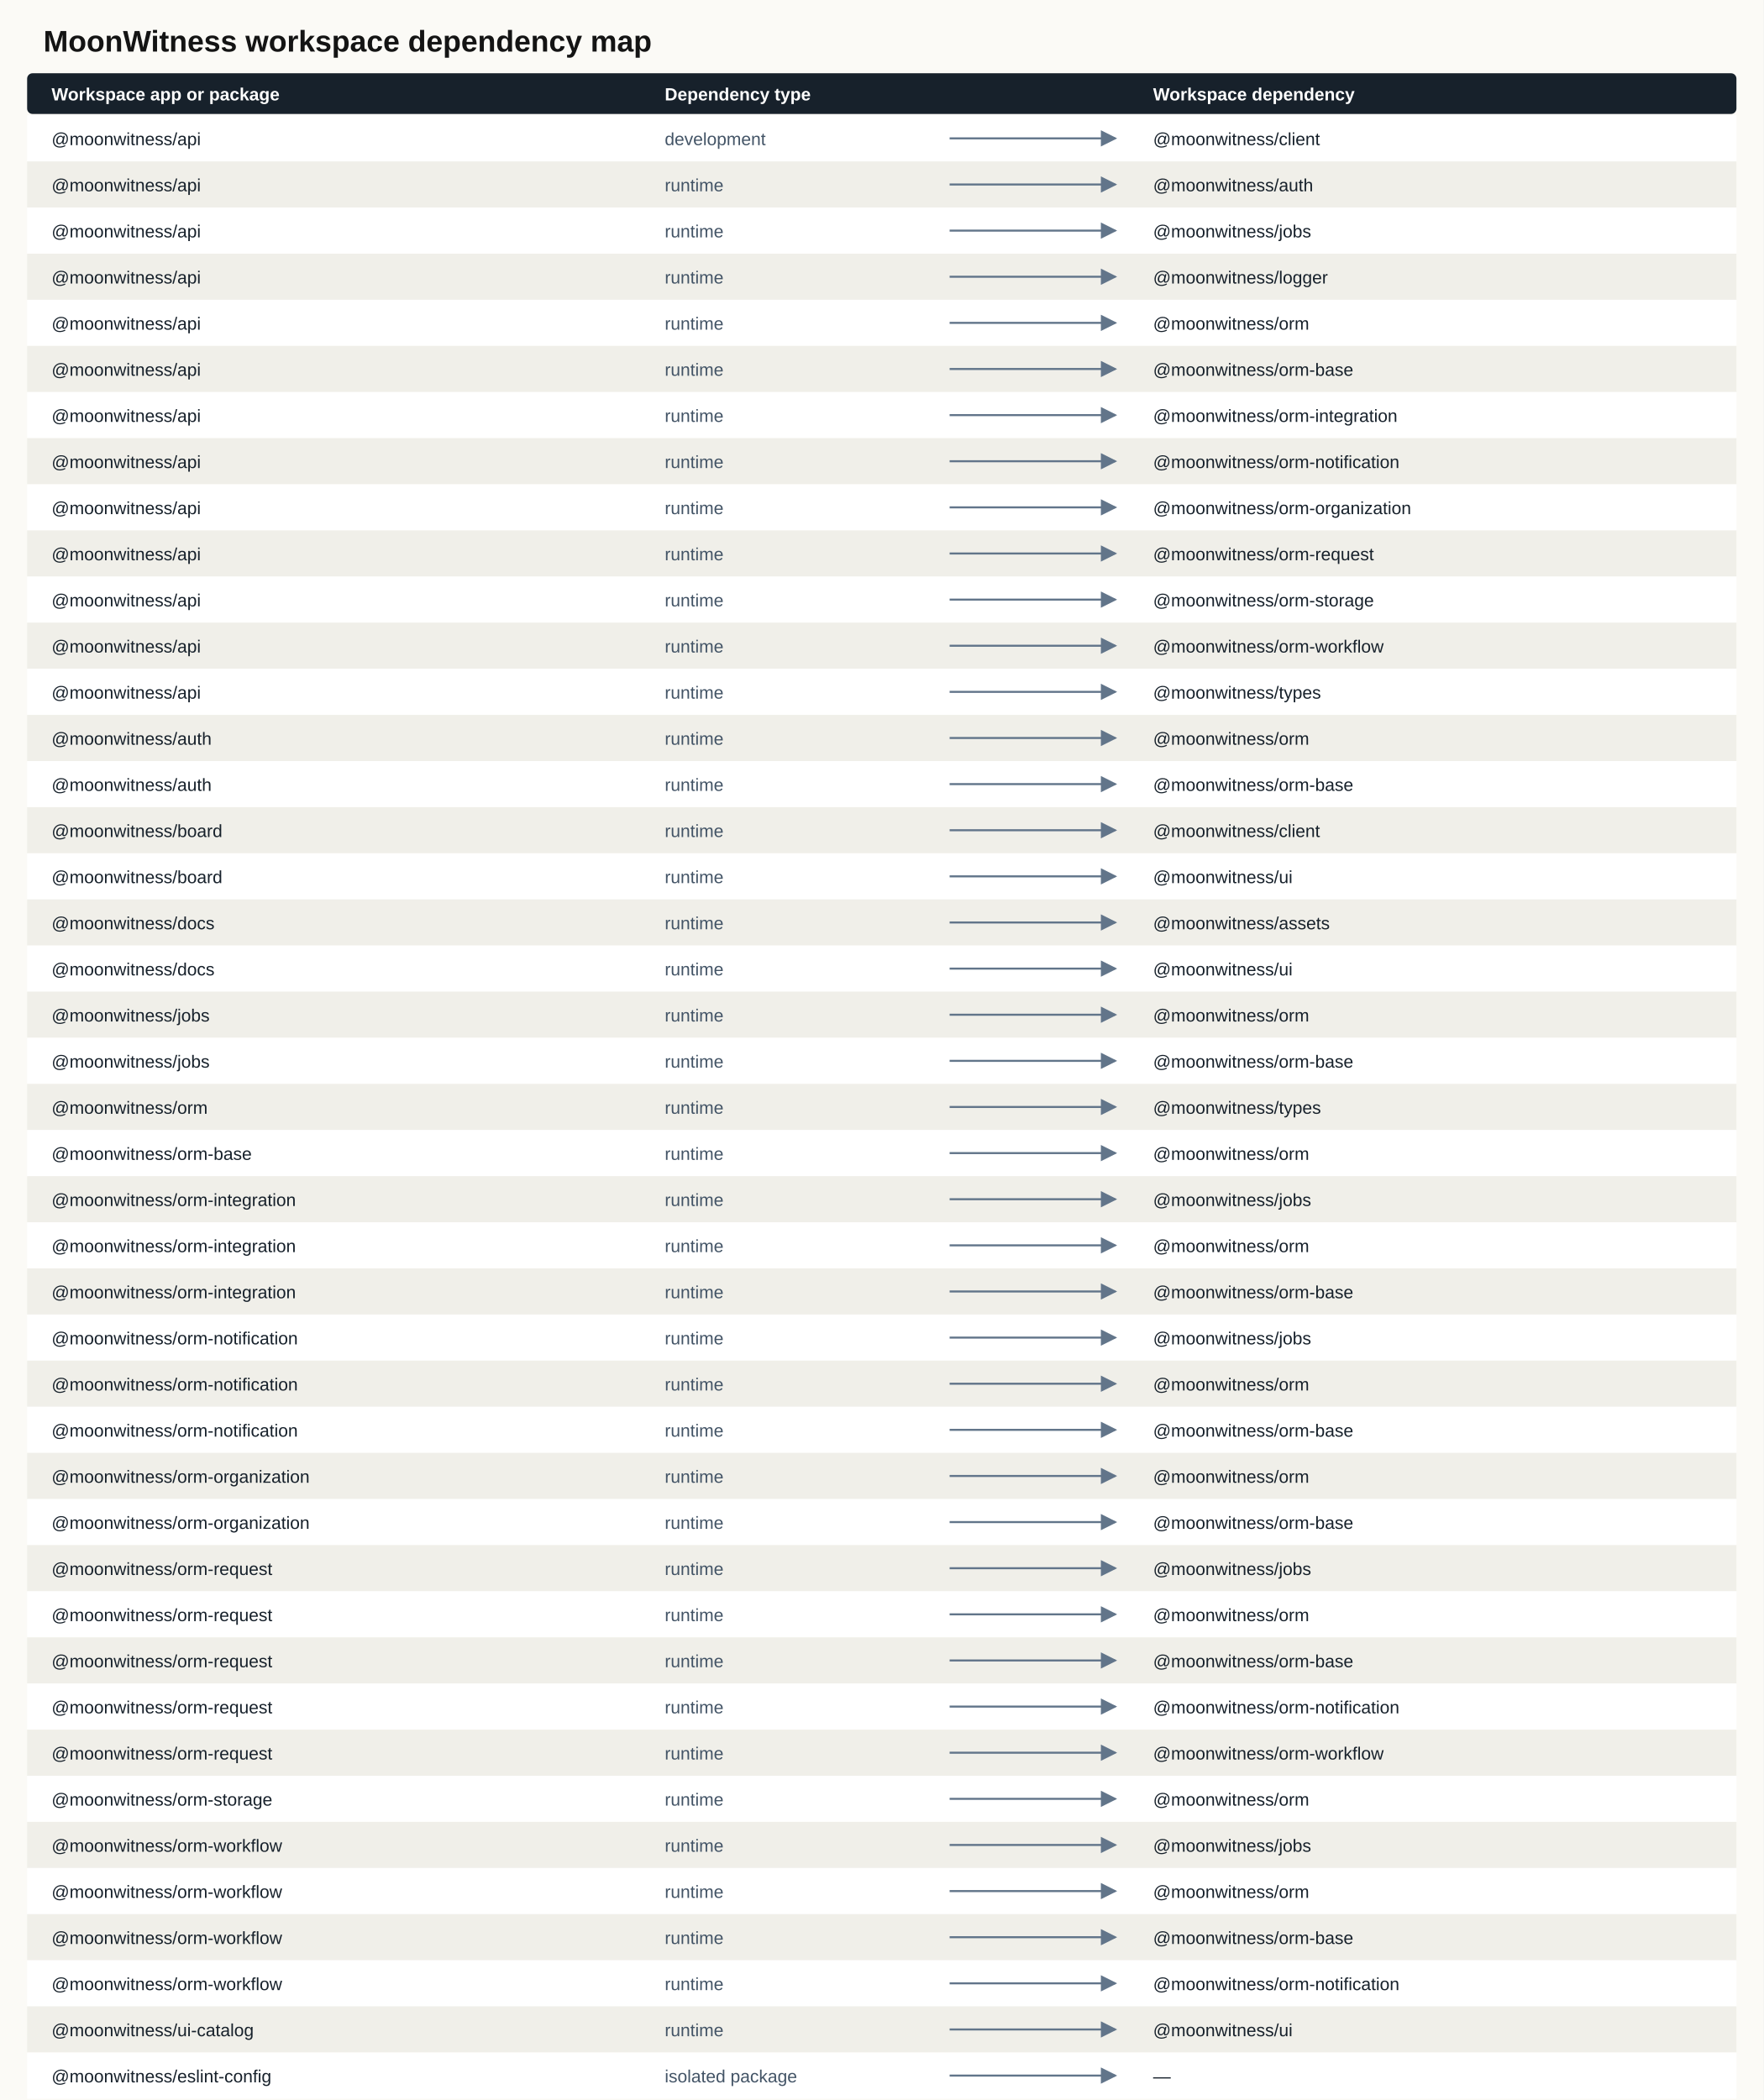
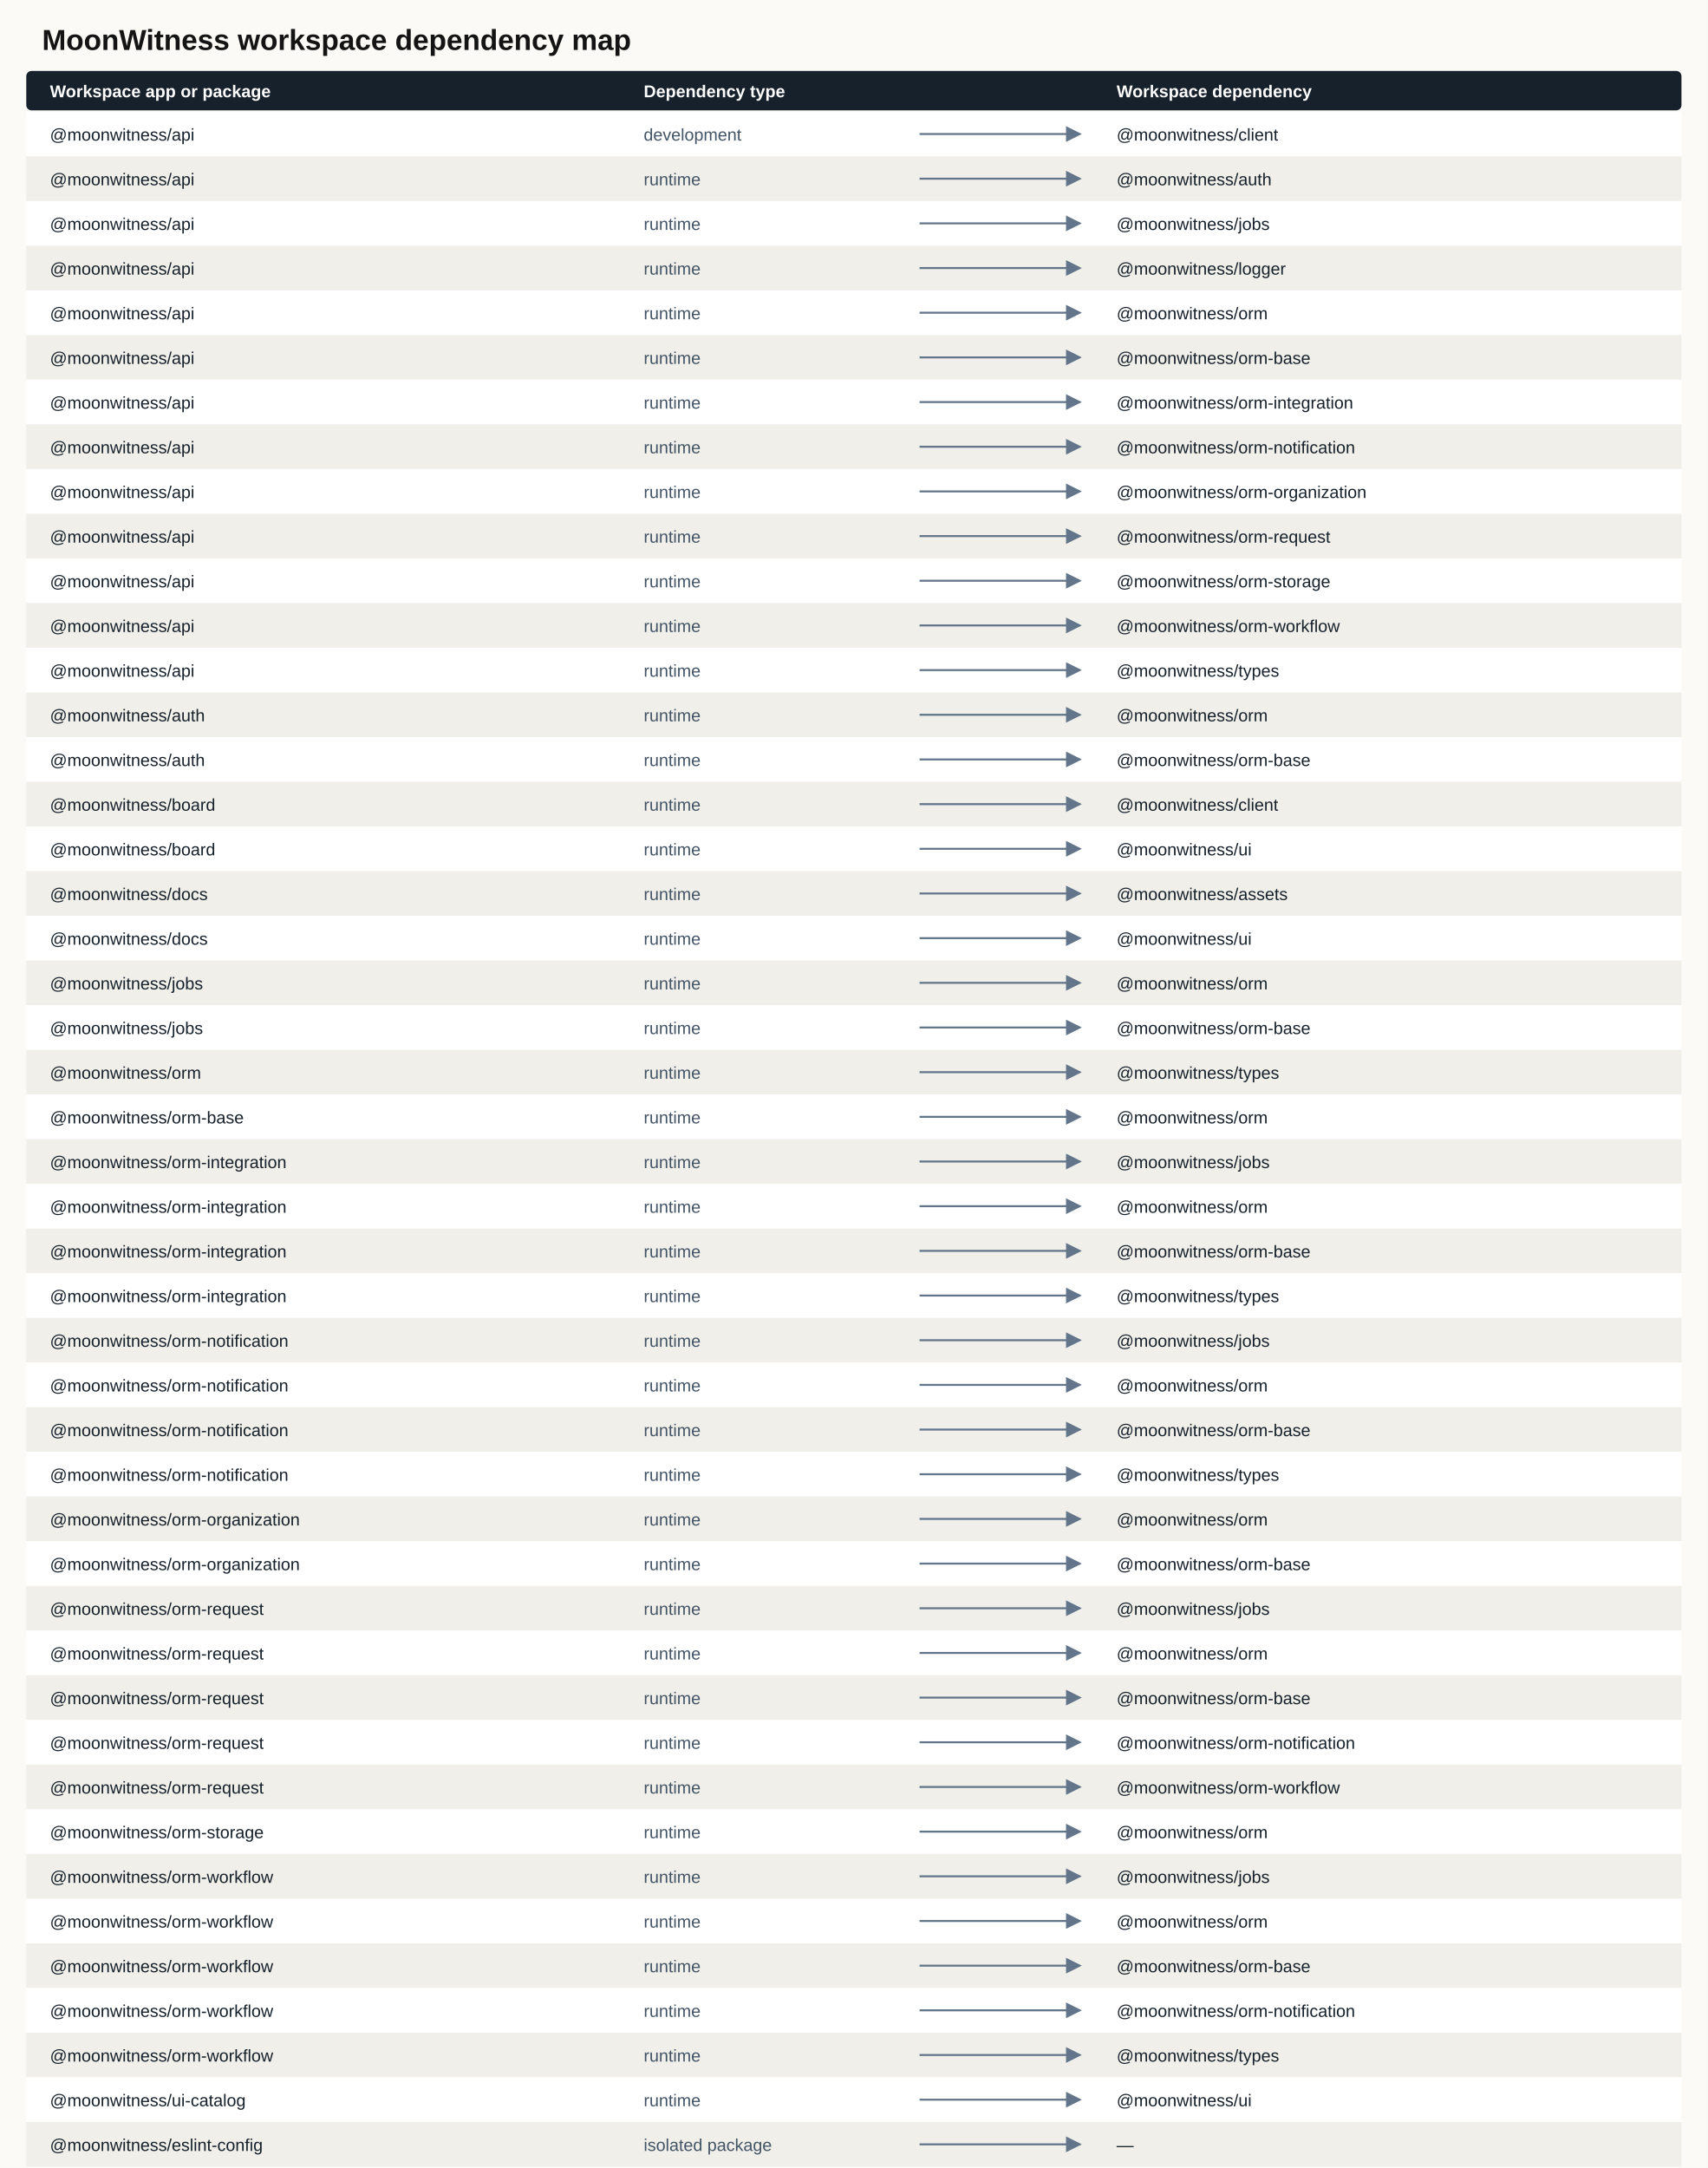
- <svg xmlns="http://www.w3.org/2000/svg" viewBox="0 0 1300 1548" role="img" aria-labelledby="diagram-title diagram-description">
+ <svg xmlns="http://www.w3.org/2000/svg" viewBox="0 0 1300 1650" role="img" aria-labelledby="diagram-title diagram-description">
  <rect width="100%" height="100%" fill="#fbfaf6" />
  <text x="32" y="38" fill="#141414" font-family="Arial,sans-serif" font-size="22" font-weight="700">MoonWitness workspace dependency map</text>
  <defs>
    <marker id="arrow" markerWidth="8" markerHeight="8" refX="7" refY="4" orient="auto">
      <path d="M 0 0 L 8 4 L 0 8 z" fill="#62758a" />
    </marker>
  </defs>
  <rect x="20" y="54" width="1260" height="30" rx="4" fill="#17212b" />
  <text x="38" y="74" fill="#ffffff" font-family="Arial,sans-serif" font-size="13" font-weight="700">Workspace app or package</text>
  <text x="490" y="74" fill="#ffffff" font-family="Arial,sans-serif" font-size="13" font-weight="700">Dependency type</text>
  <text x="850" y="74" fill="#ffffff" font-family="Arial,sans-serif" font-size="13" font-weight="700">Workspace dependency</text>
  <g>
    <rect x="20" y="85" width="1260" height="34" fill="#ffffff" />
    <text x="38" y="107" fill="#17212b" font-family="Arial,sans-serif" font-size="13">@moonwitness/api</text>
    <text x="490" y="107" fill="#435466" font-family="Arial,sans-serif" font-size="13">development</text>
    <path d="M 700 102 H 822" fill="none" stroke="#62758a" stroke-width="1.5" marker-end="url(#arrow)" />
    <text x="850" y="107" fill="#17212b" font-family="Arial,sans-serif" font-size="13">@moonwitness/client</text>
  </g>
  <g>
    <rect x="20" y="119" width="1260" height="34" fill="#f0efe9" />
    <text x="38" y="141" fill="#17212b" font-family="Arial,sans-serif" font-size="13">@moonwitness/api</text>
    <text x="490" y="141" fill="#435466" font-family="Arial,sans-serif" font-size="13">runtime</text>
    <path d="M 700 136 H 822" fill="none" stroke="#62758a" stroke-width="1.5" marker-end="url(#arrow)" />
    <text x="850" y="141" fill="#17212b" font-family="Arial,sans-serif" font-size="13">@moonwitness/auth</text>
  </g>
  <g>
    <rect x="20" y="153" width="1260" height="34" fill="#ffffff" />
    <text x="38" y="175" fill="#17212b" font-family="Arial,sans-serif" font-size="13">@moonwitness/api</text>
    <text x="490" y="175" fill="#435466" font-family="Arial,sans-serif" font-size="13">runtime</text>
    <path d="M 700 170 H 822" fill="none" stroke="#62758a" stroke-width="1.5" marker-end="url(#arrow)" />
    <text x="850" y="175" fill="#17212b" font-family="Arial,sans-serif" font-size="13">@moonwitness/jobs</text>
  </g>
  <g>
    <rect x="20" y="187" width="1260" height="34" fill="#f0efe9" />
    <text x="38" y="209" fill="#17212b" font-family="Arial,sans-serif" font-size="13">@moonwitness/api</text>
    <text x="490" y="209" fill="#435466" font-family="Arial,sans-serif" font-size="13">runtime</text>
    <path d="M 700 204 H 822" fill="none" stroke="#62758a" stroke-width="1.5" marker-end="url(#arrow)" />
    <text x="850" y="209" fill="#17212b" font-family="Arial,sans-serif" font-size="13">@moonwitness/logger</text>
  </g>
  <g>
    <rect x="20" y="221" width="1260" height="34" fill="#ffffff" />
    <text x="38" y="243" fill="#17212b" font-family="Arial,sans-serif" font-size="13">@moonwitness/api</text>
    <text x="490" y="243" fill="#435466" font-family="Arial,sans-serif" font-size="13">runtime</text>
    <path d="M 700 238 H 822" fill="none" stroke="#62758a" stroke-width="1.5" marker-end="url(#arrow)" />
    <text x="850" y="243" fill="#17212b" font-family="Arial,sans-serif" font-size="13">@moonwitness/orm</text>
  </g>
  <g>
    <rect x="20" y="255" width="1260" height="34" fill="#f0efe9" />
    <text x="38" y="277" fill="#17212b" font-family="Arial,sans-serif" font-size="13">@moonwitness/api</text>
    <text x="490" y="277" fill="#435466" font-family="Arial,sans-serif" font-size="13">runtime</text>
    <path d="M 700 272 H 822" fill="none" stroke="#62758a" stroke-width="1.5" marker-end="url(#arrow)" />
    <text x="850" y="277" fill="#17212b" font-family="Arial,sans-serif" font-size="13">@moonwitness/orm-base</text>
  </g>
  <g>
    <rect x="20" y="289" width="1260" height="34" fill="#ffffff" />
    <text x="38" y="311" fill="#17212b" font-family="Arial,sans-serif" font-size="13">@moonwitness/api</text>
    <text x="490" y="311" fill="#435466" font-family="Arial,sans-serif" font-size="13">runtime</text>
    <path d="M 700 306 H 822" fill="none" stroke="#62758a" stroke-width="1.5" marker-end="url(#arrow)" />
    <text x="850" y="311" fill="#17212b" font-family="Arial,sans-serif" font-size="13">@moonwitness/orm-integration</text>
  </g>
  <g>
    <rect x="20" y="323" width="1260" height="34" fill="#f0efe9" />
    <text x="38" y="345" fill="#17212b" font-family="Arial,sans-serif" font-size="13">@moonwitness/api</text>
    <text x="490" y="345" fill="#435466" font-family="Arial,sans-serif" font-size="13">runtime</text>
    <path d="M 700 340 H 822" fill="none" stroke="#62758a" stroke-width="1.5" marker-end="url(#arrow)" />
    <text x="850" y="345" fill="#17212b" font-family="Arial,sans-serif" font-size="13">@moonwitness/orm-notification</text>
  </g>
  <g>
    <rect x="20" y="357" width="1260" height="34" fill="#ffffff" />
    <text x="38" y="379" fill="#17212b" font-family="Arial,sans-serif" font-size="13">@moonwitness/api</text>
    <text x="490" y="379" fill="#435466" font-family="Arial,sans-serif" font-size="13">runtime</text>
    <path d="M 700 374 H 822" fill="none" stroke="#62758a" stroke-width="1.5" marker-end="url(#arrow)" />
    <text x="850" y="379" fill="#17212b" font-family="Arial,sans-serif" font-size="13">@moonwitness/orm-organization</text>
  </g>
  <g>
    <rect x="20" y="391" width="1260" height="34" fill="#f0efe9" />
    <text x="38" y="413" fill="#17212b" font-family="Arial,sans-serif" font-size="13">@moonwitness/api</text>
    <text x="490" y="413" fill="#435466" font-family="Arial,sans-serif" font-size="13">runtime</text>
    <path d="M 700 408 H 822" fill="none" stroke="#62758a" stroke-width="1.5" marker-end="url(#arrow)" />
    <text x="850" y="413" fill="#17212b" font-family="Arial,sans-serif" font-size="13">@moonwitness/orm-request</text>
  </g>
  <g>
    <rect x="20" y="425" width="1260" height="34" fill="#ffffff" />
    <text x="38" y="447" fill="#17212b" font-family="Arial,sans-serif" font-size="13">@moonwitness/api</text>
    <text x="490" y="447" fill="#435466" font-family="Arial,sans-serif" font-size="13">runtime</text>
    <path d="M 700 442 H 822" fill="none" stroke="#62758a" stroke-width="1.5" marker-end="url(#arrow)" />
    <text x="850" y="447" fill="#17212b" font-family="Arial,sans-serif" font-size="13">@moonwitness/orm-storage</text>
  </g>
  <g>
    <rect x="20" y="459" width="1260" height="34" fill="#f0efe9" />
    <text x="38" y="481" fill="#17212b" font-family="Arial,sans-serif" font-size="13">@moonwitness/api</text>
    <text x="490" y="481" fill="#435466" font-family="Arial,sans-serif" font-size="13">runtime</text>
    <path d="M 700 476 H 822" fill="none" stroke="#62758a" stroke-width="1.5" marker-end="url(#arrow)" />
    <text x="850" y="481" fill="#17212b" font-family="Arial,sans-serif" font-size="13">@moonwitness/orm-workflow</text>
  </g>
  <g>
    <rect x="20" y="493" width="1260" height="34" fill="#ffffff" />
    <text x="38" y="515" fill="#17212b" font-family="Arial,sans-serif" font-size="13">@moonwitness/api</text>
    <text x="490" y="515" fill="#435466" font-family="Arial,sans-serif" font-size="13">runtime</text>
    <path d="M 700 510 H 822" fill="none" stroke="#62758a" stroke-width="1.5" marker-end="url(#arrow)" />
    <text x="850" y="515" fill="#17212b" font-family="Arial,sans-serif" font-size="13">@moonwitness/types</text>
  </g>
  <g>
    <rect x="20" y="527" width="1260" height="34" fill="#f0efe9" />
    <text x="38" y="549" fill="#17212b" font-family="Arial,sans-serif" font-size="13">@moonwitness/auth</text>
    <text x="490" y="549" fill="#435466" font-family="Arial,sans-serif" font-size="13">runtime</text>
    <path d="M 700 544 H 822" fill="none" stroke="#62758a" stroke-width="1.5" marker-end="url(#arrow)" />
    <text x="850" y="549" fill="#17212b" font-family="Arial,sans-serif" font-size="13">@moonwitness/orm</text>
  </g>
  <g>
    <rect x="20" y="561" width="1260" height="34" fill="#ffffff" />
    <text x="38" y="583" fill="#17212b" font-family="Arial,sans-serif" font-size="13">@moonwitness/auth</text>
    <text x="490" y="583" fill="#435466" font-family="Arial,sans-serif" font-size="13">runtime</text>
    <path d="M 700 578 H 822" fill="none" stroke="#62758a" stroke-width="1.5" marker-end="url(#arrow)" />
    <text x="850" y="583" fill="#17212b" font-family="Arial,sans-serif" font-size="13">@moonwitness/orm-base</text>
  </g>
  <g>
    <rect x="20" y="595" width="1260" height="34" fill="#f0efe9" />
    <text x="38" y="617" fill="#17212b" font-family="Arial,sans-serif" font-size="13">@moonwitness/board</text>
    <text x="490" y="617" fill="#435466" font-family="Arial,sans-serif" font-size="13">runtime</text>
    <path d="M 700 612 H 822" fill="none" stroke="#62758a" stroke-width="1.5" marker-end="url(#arrow)" />
    <text x="850" y="617" fill="#17212b" font-family="Arial,sans-serif" font-size="13">@moonwitness/client</text>
  </g>
  <g>
    <rect x="20" y="629" width="1260" height="34" fill="#ffffff" />
    <text x="38" y="651" fill="#17212b" font-family="Arial,sans-serif" font-size="13">@moonwitness/board</text>
    <text x="490" y="651" fill="#435466" font-family="Arial,sans-serif" font-size="13">runtime</text>
    <path d="M 700 646 H 822" fill="none" stroke="#62758a" stroke-width="1.5" marker-end="url(#arrow)" />
    <text x="850" y="651" fill="#17212b" font-family="Arial,sans-serif" font-size="13">@moonwitness/ui</text>
  </g>
  <g>
    <rect x="20" y="663" width="1260" height="34" fill="#f0efe9" />
    <text x="38" y="685" fill="#17212b" font-family="Arial,sans-serif" font-size="13">@moonwitness/docs</text>
    <text x="490" y="685" fill="#435466" font-family="Arial,sans-serif" font-size="13">runtime</text>
    <path d="M 700 680 H 822" fill="none" stroke="#62758a" stroke-width="1.5" marker-end="url(#arrow)" />
    <text x="850" y="685" fill="#17212b" font-family="Arial,sans-serif" font-size="13">@moonwitness/assets</text>
  </g>
  <g>
    <rect x="20" y="697" width="1260" height="34" fill="#ffffff" />
    <text x="38" y="719" fill="#17212b" font-family="Arial,sans-serif" font-size="13">@moonwitness/docs</text>
    <text x="490" y="719" fill="#435466" font-family="Arial,sans-serif" font-size="13">runtime</text>
    <path d="M 700 714 H 822" fill="none" stroke="#62758a" stroke-width="1.5" marker-end="url(#arrow)" />
    <text x="850" y="719" fill="#17212b" font-family="Arial,sans-serif" font-size="13">@moonwitness/ui</text>
  </g>
  <g>
    <rect x="20" y="731" width="1260" height="34" fill="#f0efe9" />
    <text x="38" y="753" fill="#17212b" font-family="Arial,sans-serif" font-size="13">@moonwitness/jobs</text>
    <text x="490" y="753" fill="#435466" font-family="Arial,sans-serif" font-size="13">runtime</text>
    <path d="M 700 748 H 822" fill="none" stroke="#62758a" stroke-width="1.5" marker-end="url(#arrow)" />
    <text x="850" y="753" fill="#17212b" font-family="Arial,sans-serif" font-size="13">@moonwitness/orm</text>
  </g>
  <g>
    <rect x="20" y="765" width="1260" height="34" fill="#ffffff" />
    <text x="38" y="787" fill="#17212b" font-family="Arial,sans-serif" font-size="13">@moonwitness/jobs</text>
    <text x="490" y="787" fill="#435466" font-family="Arial,sans-serif" font-size="13">runtime</text>
    <path d="M 700 782 H 822" fill="none" stroke="#62758a" stroke-width="1.5" marker-end="url(#arrow)" />
    <text x="850" y="787" fill="#17212b" font-family="Arial,sans-serif" font-size="13">@moonwitness/orm-base</text>
  </g>
  <g>
    <rect x="20" y="799" width="1260" height="34" fill="#f0efe9" />
    <text x="38" y="821" fill="#17212b" font-family="Arial,sans-serif" font-size="13">@moonwitness/orm</text>
    <text x="490" y="821" fill="#435466" font-family="Arial,sans-serif" font-size="13">runtime</text>
    <path d="M 700 816 H 822" fill="none" stroke="#62758a" stroke-width="1.5" marker-end="url(#arrow)" />
    <text x="850" y="821" fill="#17212b" font-family="Arial,sans-serif" font-size="13">@moonwitness/types</text>
  </g>
  <g>
    <rect x="20" y="833" width="1260" height="34" fill="#ffffff" />
    <text x="38" y="855" fill="#17212b" font-family="Arial,sans-serif" font-size="13">@moonwitness/orm-base</text>
    <text x="490" y="855" fill="#435466" font-family="Arial,sans-serif" font-size="13">runtime</text>
    <path d="M 700 850 H 822" fill="none" stroke="#62758a" stroke-width="1.5" marker-end="url(#arrow)" />
    <text x="850" y="855" fill="#17212b" font-family="Arial,sans-serif" font-size="13">@moonwitness/orm</text>
  </g>
  <g>
    <rect x="20" y="867" width="1260" height="34" fill="#f0efe9" />
    <text x="38" y="889" fill="#17212b" font-family="Arial,sans-serif" font-size="13">@moonwitness/orm-integration</text>
    <text x="490" y="889" fill="#435466" font-family="Arial,sans-serif" font-size="13">runtime</text>
    <path d="M 700 884 H 822" fill="none" stroke="#62758a" stroke-width="1.5" marker-end="url(#arrow)" />
    <text x="850" y="889" fill="#17212b" font-family="Arial,sans-serif" font-size="13">@moonwitness/jobs</text>
  </g>
  <g>
    <rect x="20" y="901" width="1260" height="34" fill="#ffffff" />
    <text x="38" y="923" fill="#17212b" font-family="Arial,sans-serif" font-size="13">@moonwitness/orm-integration</text>
    <text x="490" y="923" fill="#435466" font-family="Arial,sans-serif" font-size="13">runtime</text>
    <path d="M 700 918 H 822" fill="none" stroke="#62758a" stroke-width="1.5" marker-end="url(#arrow)" />
    <text x="850" y="923" fill="#17212b" font-family="Arial,sans-serif" font-size="13">@moonwitness/orm</text>
  </g>
  <g>
    <rect x="20" y="935" width="1260" height="34" fill="#f0efe9" />
    <text x="38" y="957" fill="#17212b" font-family="Arial,sans-serif" font-size="13">@moonwitness/orm-integration</text>
    <text x="490" y="957" fill="#435466" font-family="Arial,sans-serif" font-size="13">runtime</text>
    <path d="M 700 952 H 822" fill="none" stroke="#62758a" stroke-width="1.5" marker-end="url(#arrow)" />
    <text x="850" y="957" fill="#17212b" font-family="Arial,sans-serif" font-size="13">@moonwitness/orm-base</text>
  </g>
  <g>
    <rect x="20" y="969" width="1260" height="34" fill="#ffffff" />
-     <text x="38" y="991" fill="#17212b" font-family="Arial,sans-serif" font-size="13">@moonwitness/orm-notification</text>
+     <text x="38" y="991" fill="#17212b" font-family="Arial,sans-serif" font-size="13">@moonwitness/orm-integration</text>
    <text x="490" y="991" fill="#435466" font-family="Arial,sans-serif" font-size="13">runtime</text>
    <path d="M 700 986 H 822" fill="none" stroke="#62758a" stroke-width="1.5" marker-end="url(#arrow)" />
-     <text x="850" y="991" fill="#17212b" font-family="Arial,sans-serif" font-size="13">@moonwitness/jobs</text>
+     <text x="850" y="991" fill="#17212b" font-family="Arial,sans-serif" font-size="13">@moonwitness/types</text>
  </g>
  <g>
    <rect x="20" y="1003" width="1260" height="34" fill="#f0efe9" />
    <text x="38" y="1025" fill="#17212b" font-family="Arial,sans-serif" font-size="13">@moonwitness/orm-notification</text>
    <text x="490" y="1025" fill="#435466" font-family="Arial,sans-serif" font-size="13">runtime</text>
    <path d="M 700 1020 H 822" fill="none" stroke="#62758a" stroke-width="1.5" marker-end="url(#arrow)" />
-     <text x="850" y="1025" fill="#17212b" font-family="Arial,sans-serif" font-size="13">@moonwitness/orm</text>
+     <text x="850" y="1025" fill="#17212b" font-family="Arial,sans-serif" font-size="13">@moonwitness/jobs</text>
  </g>
  <g>
    <rect x="20" y="1037" width="1260" height="34" fill="#ffffff" />
    <text x="38" y="1059" fill="#17212b" font-family="Arial,sans-serif" font-size="13">@moonwitness/orm-notification</text>
    <text x="490" y="1059" fill="#435466" font-family="Arial,sans-serif" font-size="13">runtime</text>
    <path d="M 700 1054 H 822" fill="none" stroke="#62758a" stroke-width="1.5" marker-end="url(#arrow)" />
-     <text x="850" y="1059" fill="#17212b" font-family="Arial,sans-serif" font-size="13">@moonwitness/orm-base</text>
+     <text x="850" y="1059" fill="#17212b" font-family="Arial,sans-serif" font-size="13">@moonwitness/orm</text>
  </g>
  <g>
    <rect x="20" y="1071" width="1260" height="34" fill="#f0efe9" />
-     <text x="38" y="1093" fill="#17212b" font-family="Arial,sans-serif" font-size="13">@moonwitness/orm-organization</text>
+     <text x="38" y="1093" fill="#17212b" font-family="Arial,sans-serif" font-size="13">@moonwitness/orm-notification</text>
    <text x="490" y="1093" fill="#435466" font-family="Arial,sans-serif" font-size="13">runtime</text>
    <path d="M 700 1088 H 822" fill="none" stroke="#62758a" stroke-width="1.5" marker-end="url(#arrow)" />
-     <text x="850" y="1093" fill="#17212b" font-family="Arial,sans-serif" font-size="13">@moonwitness/orm</text>
+     <text x="850" y="1093" fill="#17212b" font-family="Arial,sans-serif" font-size="13">@moonwitness/orm-base</text>
  </g>
  <g>
    <rect x="20" y="1105" width="1260" height="34" fill="#ffffff" />
-     <text x="38" y="1127" fill="#17212b" font-family="Arial,sans-serif" font-size="13">@moonwitness/orm-organization</text>
+     <text x="38" y="1127" fill="#17212b" font-family="Arial,sans-serif" font-size="13">@moonwitness/orm-notification</text>
    <text x="490" y="1127" fill="#435466" font-family="Arial,sans-serif" font-size="13">runtime</text>
    <path d="M 700 1122 H 822" fill="none" stroke="#62758a" stroke-width="1.5" marker-end="url(#arrow)" />
-     <text x="850" y="1127" fill="#17212b" font-family="Arial,sans-serif" font-size="13">@moonwitness/orm-base</text>
+     <text x="850" y="1127" fill="#17212b" font-family="Arial,sans-serif" font-size="13">@moonwitness/types</text>
  </g>
  <g>
    <rect x="20" y="1139" width="1260" height="34" fill="#f0efe9" />
-     <text x="38" y="1161" fill="#17212b" font-family="Arial,sans-serif" font-size="13">@moonwitness/orm-request</text>
+     <text x="38" y="1161" fill="#17212b" font-family="Arial,sans-serif" font-size="13">@moonwitness/orm-organization</text>
    <text x="490" y="1161" fill="#435466" font-family="Arial,sans-serif" font-size="13">runtime</text>
    <path d="M 700 1156 H 822" fill="none" stroke="#62758a" stroke-width="1.5" marker-end="url(#arrow)" />
-     <text x="850" y="1161" fill="#17212b" font-family="Arial,sans-serif" font-size="13">@moonwitness/jobs</text>
+     <text x="850" y="1161" fill="#17212b" font-family="Arial,sans-serif" font-size="13">@moonwitness/orm</text>
  </g>
  <g>
    <rect x="20" y="1173" width="1260" height="34" fill="#ffffff" />
-     <text x="38" y="1195" fill="#17212b" font-family="Arial,sans-serif" font-size="13">@moonwitness/orm-request</text>
+     <text x="38" y="1195" fill="#17212b" font-family="Arial,sans-serif" font-size="13">@moonwitness/orm-organization</text>
    <text x="490" y="1195" fill="#435466" font-family="Arial,sans-serif" font-size="13">runtime</text>
    <path d="M 700 1190 H 822" fill="none" stroke="#62758a" stroke-width="1.5" marker-end="url(#arrow)" />
-     <text x="850" y="1195" fill="#17212b" font-family="Arial,sans-serif" font-size="13">@moonwitness/orm</text>
+     <text x="850" y="1195" fill="#17212b" font-family="Arial,sans-serif" font-size="13">@moonwitness/orm-base</text>
  </g>
  <g>
    <rect x="20" y="1207" width="1260" height="34" fill="#f0efe9" />
    <text x="38" y="1229" fill="#17212b" font-family="Arial,sans-serif" font-size="13">@moonwitness/orm-request</text>
    <text x="490" y="1229" fill="#435466" font-family="Arial,sans-serif" font-size="13">runtime</text>
    <path d="M 700 1224 H 822" fill="none" stroke="#62758a" stroke-width="1.5" marker-end="url(#arrow)" />
-     <text x="850" y="1229" fill="#17212b" font-family="Arial,sans-serif" font-size="13">@moonwitness/orm-base</text>
+     <text x="850" y="1229" fill="#17212b" font-family="Arial,sans-serif" font-size="13">@moonwitness/jobs</text>
  </g>
  <g>
    <rect x="20" y="1241" width="1260" height="34" fill="#ffffff" />
    <text x="38" y="1263" fill="#17212b" font-family="Arial,sans-serif" font-size="13">@moonwitness/orm-request</text>
    <text x="490" y="1263" fill="#435466" font-family="Arial,sans-serif" font-size="13">runtime</text>
    <path d="M 700 1258 H 822" fill="none" stroke="#62758a" stroke-width="1.5" marker-end="url(#arrow)" />
-     <text x="850" y="1263" fill="#17212b" font-family="Arial,sans-serif" font-size="13">@moonwitness/orm-notification</text>
+     <text x="850" y="1263" fill="#17212b" font-family="Arial,sans-serif" font-size="13">@moonwitness/orm</text>
  </g>
  <g>
    <rect x="20" y="1275" width="1260" height="34" fill="#f0efe9" />
    <text x="38" y="1297" fill="#17212b" font-family="Arial,sans-serif" font-size="13">@moonwitness/orm-request</text>
    <text x="490" y="1297" fill="#435466" font-family="Arial,sans-serif" font-size="13">runtime</text>
    <path d="M 700 1292 H 822" fill="none" stroke="#62758a" stroke-width="1.5" marker-end="url(#arrow)" />
-     <text x="850" y="1297" fill="#17212b" font-family="Arial,sans-serif" font-size="13">@moonwitness/orm-workflow</text>
+     <text x="850" y="1297" fill="#17212b" font-family="Arial,sans-serif" font-size="13">@moonwitness/orm-base</text>
  </g>
  <g>
    <rect x="20" y="1309" width="1260" height="34" fill="#ffffff" />
-     <text x="38" y="1331" fill="#17212b" font-family="Arial,sans-serif" font-size="13">@moonwitness/orm-storage</text>
+     <text x="38" y="1331" fill="#17212b" font-family="Arial,sans-serif" font-size="13">@moonwitness/orm-request</text>
    <text x="490" y="1331" fill="#435466" font-family="Arial,sans-serif" font-size="13">runtime</text>
    <path d="M 700 1326 H 822" fill="none" stroke="#62758a" stroke-width="1.5" marker-end="url(#arrow)" />
-     <text x="850" y="1331" fill="#17212b" font-family="Arial,sans-serif" font-size="13">@moonwitness/orm</text>
+     <text x="850" y="1331" fill="#17212b" font-family="Arial,sans-serif" font-size="13">@moonwitness/orm-notification</text>
  </g>
  <g>
    <rect x="20" y="1343" width="1260" height="34" fill="#f0efe9" />
-     <text x="38" y="1365" fill="#17212b" font-family="Arial,sans-serif" font-size="13">@moonwitness/orm-workflow</text>
+     <text x="38" y="1365" fill="#17212b" font-family="Arial,sans-serif" font-size="13">@moonwitness/orm-request</text>
    <text x="490" y="1365" fill="#435466" font-family="Arial,sans-serif" font-size="13">runtime</text>
    <path d="M 700 1360 H 822" fill="none" stroke="#62758a" stroke-width="1.5" marker-end="url(#arrow)" />
-     <text x="850" y="1365" fill="#17212b" font-family="Arial,sans-serif" font-size="13">@moonwitness/jobs</text>
+     <text x="850" y="1365" fill="#17212b" font-family="Arial,sans-serif" font-size="13">@moonwitness/orm-workflow</text>
  </g>
  <g>
    <rect x="20" y="1377" width="1260" height="34" fill="#ffffff" />
-     <text x="38" y="1399" fill="#17212b" font-family="Arial,sans-serif" font-size="13">@moonwitness/orm-workflow</text>
+     <text x="38" y="1399" fill="#17212b" font-family="Arial,sans-serif" font-size="13">@moonwitness/orm-storage</text>
    <text x="490" y="1399" fill="#435466" font-family="Arial,sans-serif" font-size="13">runtime</text>
    <path d="M 700 1394 H 822" fill="none" stroke="#62758a" stroke-width="1.5" marker-end="url(#arrow)" />
    <text x="850" y="1399" fill="#17212b" font-family="Arial,sans-serif" font-size="13">@moonwitness/orm</text>
  </g>
  <g>
    <rect x="20" y="1411" width="1260" height="34" fill="#f0efe9" />
    <text x="38" y="1433" fill="#17212b" font-family="Arial,sans-serif" font-size="13">@moonwitness/orm-workflow</text>
    <text x="490" y="1433" fill="#435466" font-family="Arial,sans-serif" font-size="13">runtime</text>
    <path d="M 700 1428 H 822" fill="none" stroke="#62758a" stroke-width="1.5" marker-end="url(#arrow)" />
-     <text x="850" y="1433" fill="#17212b" font-family="Arial,sans-serif" font-size="13">@moonwitness/orm-base</text>
+     <text x="850" y="1433" fill="#17212b" font-family="Arial,sans-serif" font-size="13">@moonwitness/jobs</text>
  </g>
  <g>
    <rect x="20" y="1445" width="1260" height="34" fill="#ffffff" />
    <text x="38" y="1467" fill="#17212b" font-family="Arial,sans-serif" font-size="13">@moonwitness/orm-workflow</text>
    <text x="490" y="1467" fill="#435466" font-family="Arial,sans-serif" font-size="13">runtime</text>
    <path d="M 700 1462 H 822" fill="none" stroke="#62758a" stroke-width="1.5" marker-end="url(#arrow)" />
-     <text x="850" y="1467" fill="#17212b" font-family="Arial,sans-serif" font-size="13">@moonwitness/orm-notification</text>
+     <text x="850" y="1467" fill="#17212b" font-family="Arial,sans-serif" font-size="13">@moonwitness/orm</text>
  </g>
  <g>
    <rect x="20" y="1479" width="1260" height="34" fill="#f0efe9" />
-     <text x="38" y="1501" fill="#17212b" font-family="Arial,sans-serif" font-size="13">@moonwitness/ui-catalog</text>
+     <text x="38" y="1501" fill="#17212b" font-family="Arial,sans-serif" font-size="13">@moonwitness/orm-workflow</text>
    <text x="490" y="1501" fill="#435466" font-family="Arial,sans-serif" font-size="13">runtime</text>
    <path d="M 700 1496 H 822" fill="none" stroke="#62758a" stroke-width="1.5" marker-end="url(#arrow)" />
-     <text x="850" y="1501" fill="#17212b" font-family="Arial,sans-serif" font-size="13">@moonwitness/ui</text>
+     <text x="850" y="1501" fill="#17212b" font-family="Arial,sans-serif" font-size="13">@moonwitness/orm-base</text>
  </g>
  <g>
    <rect x="20" y="1513" width="1260" height="34" fill="#ffffff" />
-     <text x="38" y="1535" fill="#17212b" font-family="Arial,sans-serif" font-size="13">@moonwitness/eslint-config</text>
-     <text x="490" y="1535" fill="#435466" font-family="Arial,sans-serif" font-size="13">isolated package</text>
+     <text x="38" y="1535" fill="#17212b" font-family="Arial,sans-serif" font-size="13">@moonwitness/orm-workflow</text>
+     <text x="490" y="1535" fill="#435466" font-family="Arial,sans-serif" font-size="13">runtime</text>
    <path d="M 700 1530 H 822" fill="none" stroke="#62758a" stroke-width="1.5" marker-end="url(#arrow)" />
-     <text x="850" y="1535" fill="#17212b" font-family="Arial,sans-serif" font-size="13">—</text>
+     <text x="850" y="1535" fill="#17212b" font-family="Arial,sans-serif" font-size="13">@moonwitness/orm-notification</text>
+   </g>
+   <g>
+     <rect x="20" y="1547" width="1260" height="34" fill="#f0efe9" />
+     <text x="38" y="1569" fill="#17212b" font-family="Arial,sans-serif" font-size="13">@moonwitness/orm-workflow</text>
+     <text x="490" y="1569" fill="#435466" font-family="Arial,sans-serif" font-size="13">runtime</text>
+     <path d="M 700 1564 H 822" fill="none" stroke="#62758a" stroke-width="1.5" marker-end="url(#arrow)" />
+     <text x="850" y="1569" fill="#17212b" font-family="Arial,sans-serif" font-size="13">@moonwitness/types</text>
+   </g>
+   <g>
+     <rect x="20" y="1581" width="1260" height="34" fill="#ffffff" />
+     <text x="38" y="1603" fill="#17212b" font-family="Arial,sans-serif" font-size="13">@moonwitness/ui-catalog</text>
+     <text x="490" y="1603" fill="#435466" font-family="Arial,sans-serif" font-size="13">runtime</text>
+     <path d="M 700 1598 H 822" fill="none" stroke="#62758a" stroke-width="1.5" marker-end="url(#arrow)" />
+     <text x="850" y="1603" fill="#17212b" font-family="Arial,sans-serif" font-size="13">@moonwitness/ui</text>
+   </g>
+   <g>
+     <rect x="20" y="1615" width="1260" height="34" fill="#f0efe9" />
+     <text x="38" y="1637" fill="#17212b" font-family="Arial,sans-serif" font-size="13">@moonwitness/eslint-config</text>
+     <text x="490" y="1637" fill="#435466" font-family="Arial,sans-serif" font-size="13">isolated package</text>
+     <path d="M 700 1632 H 822" fill="none" stroke="#62758a" stroke-width="1.5" marker-end="url(#arrow)" />
+     <text x="850" y="1637" fill="#17212b" font-family="Arial,sans-serif" font-size="13">—</text>
  </g>
</svg>
